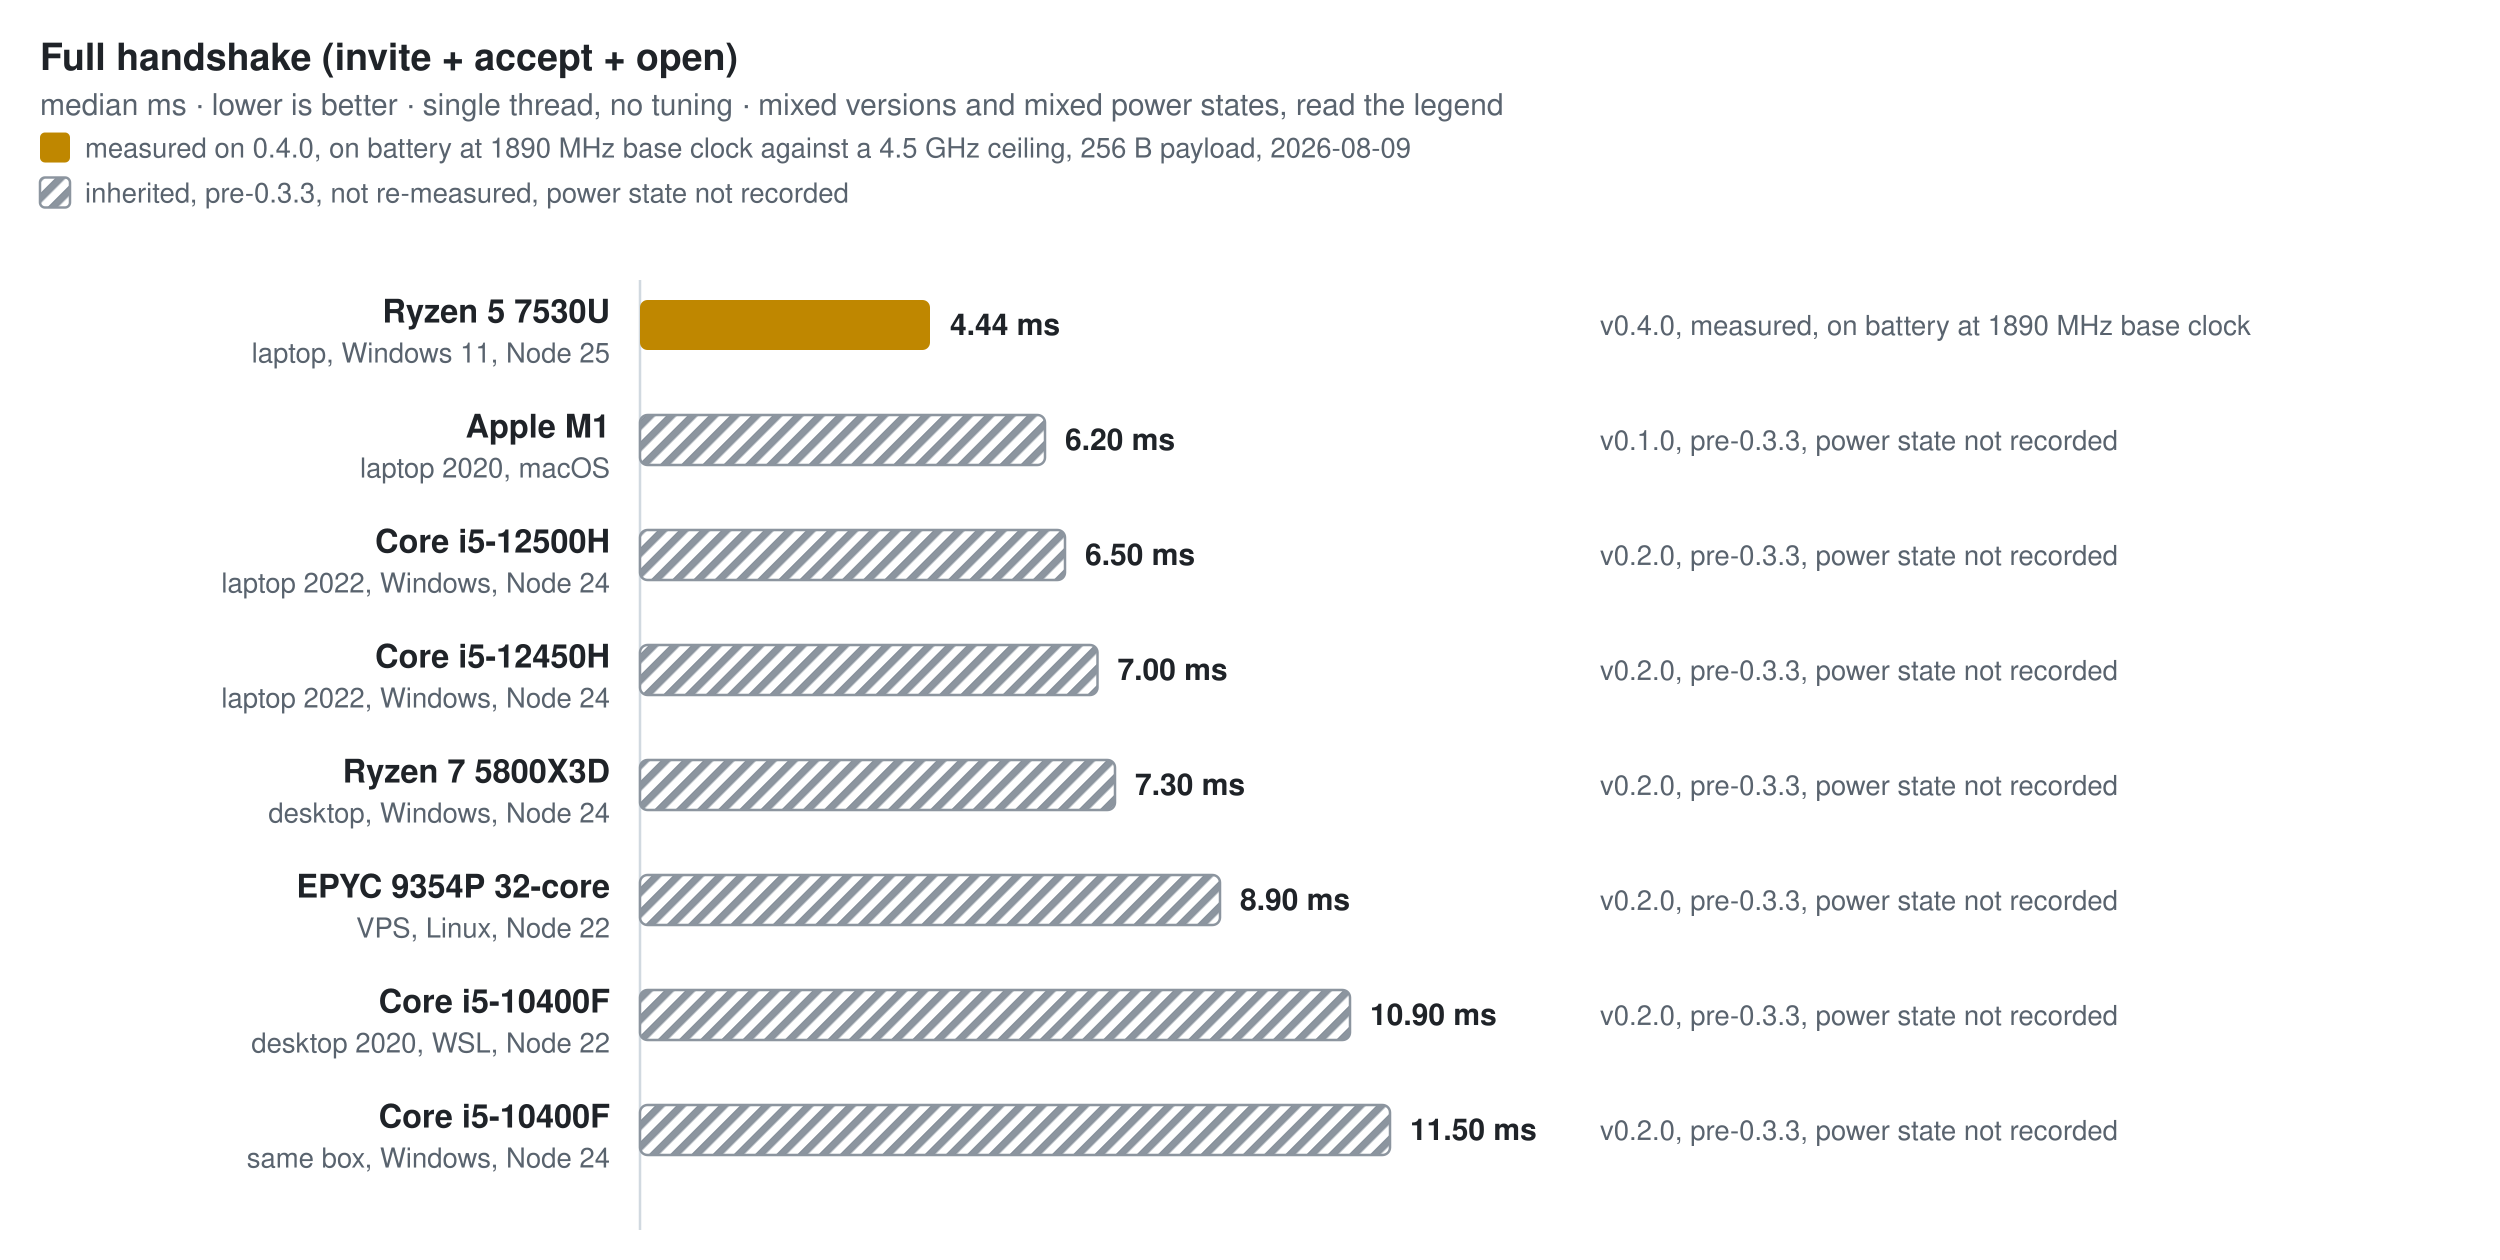
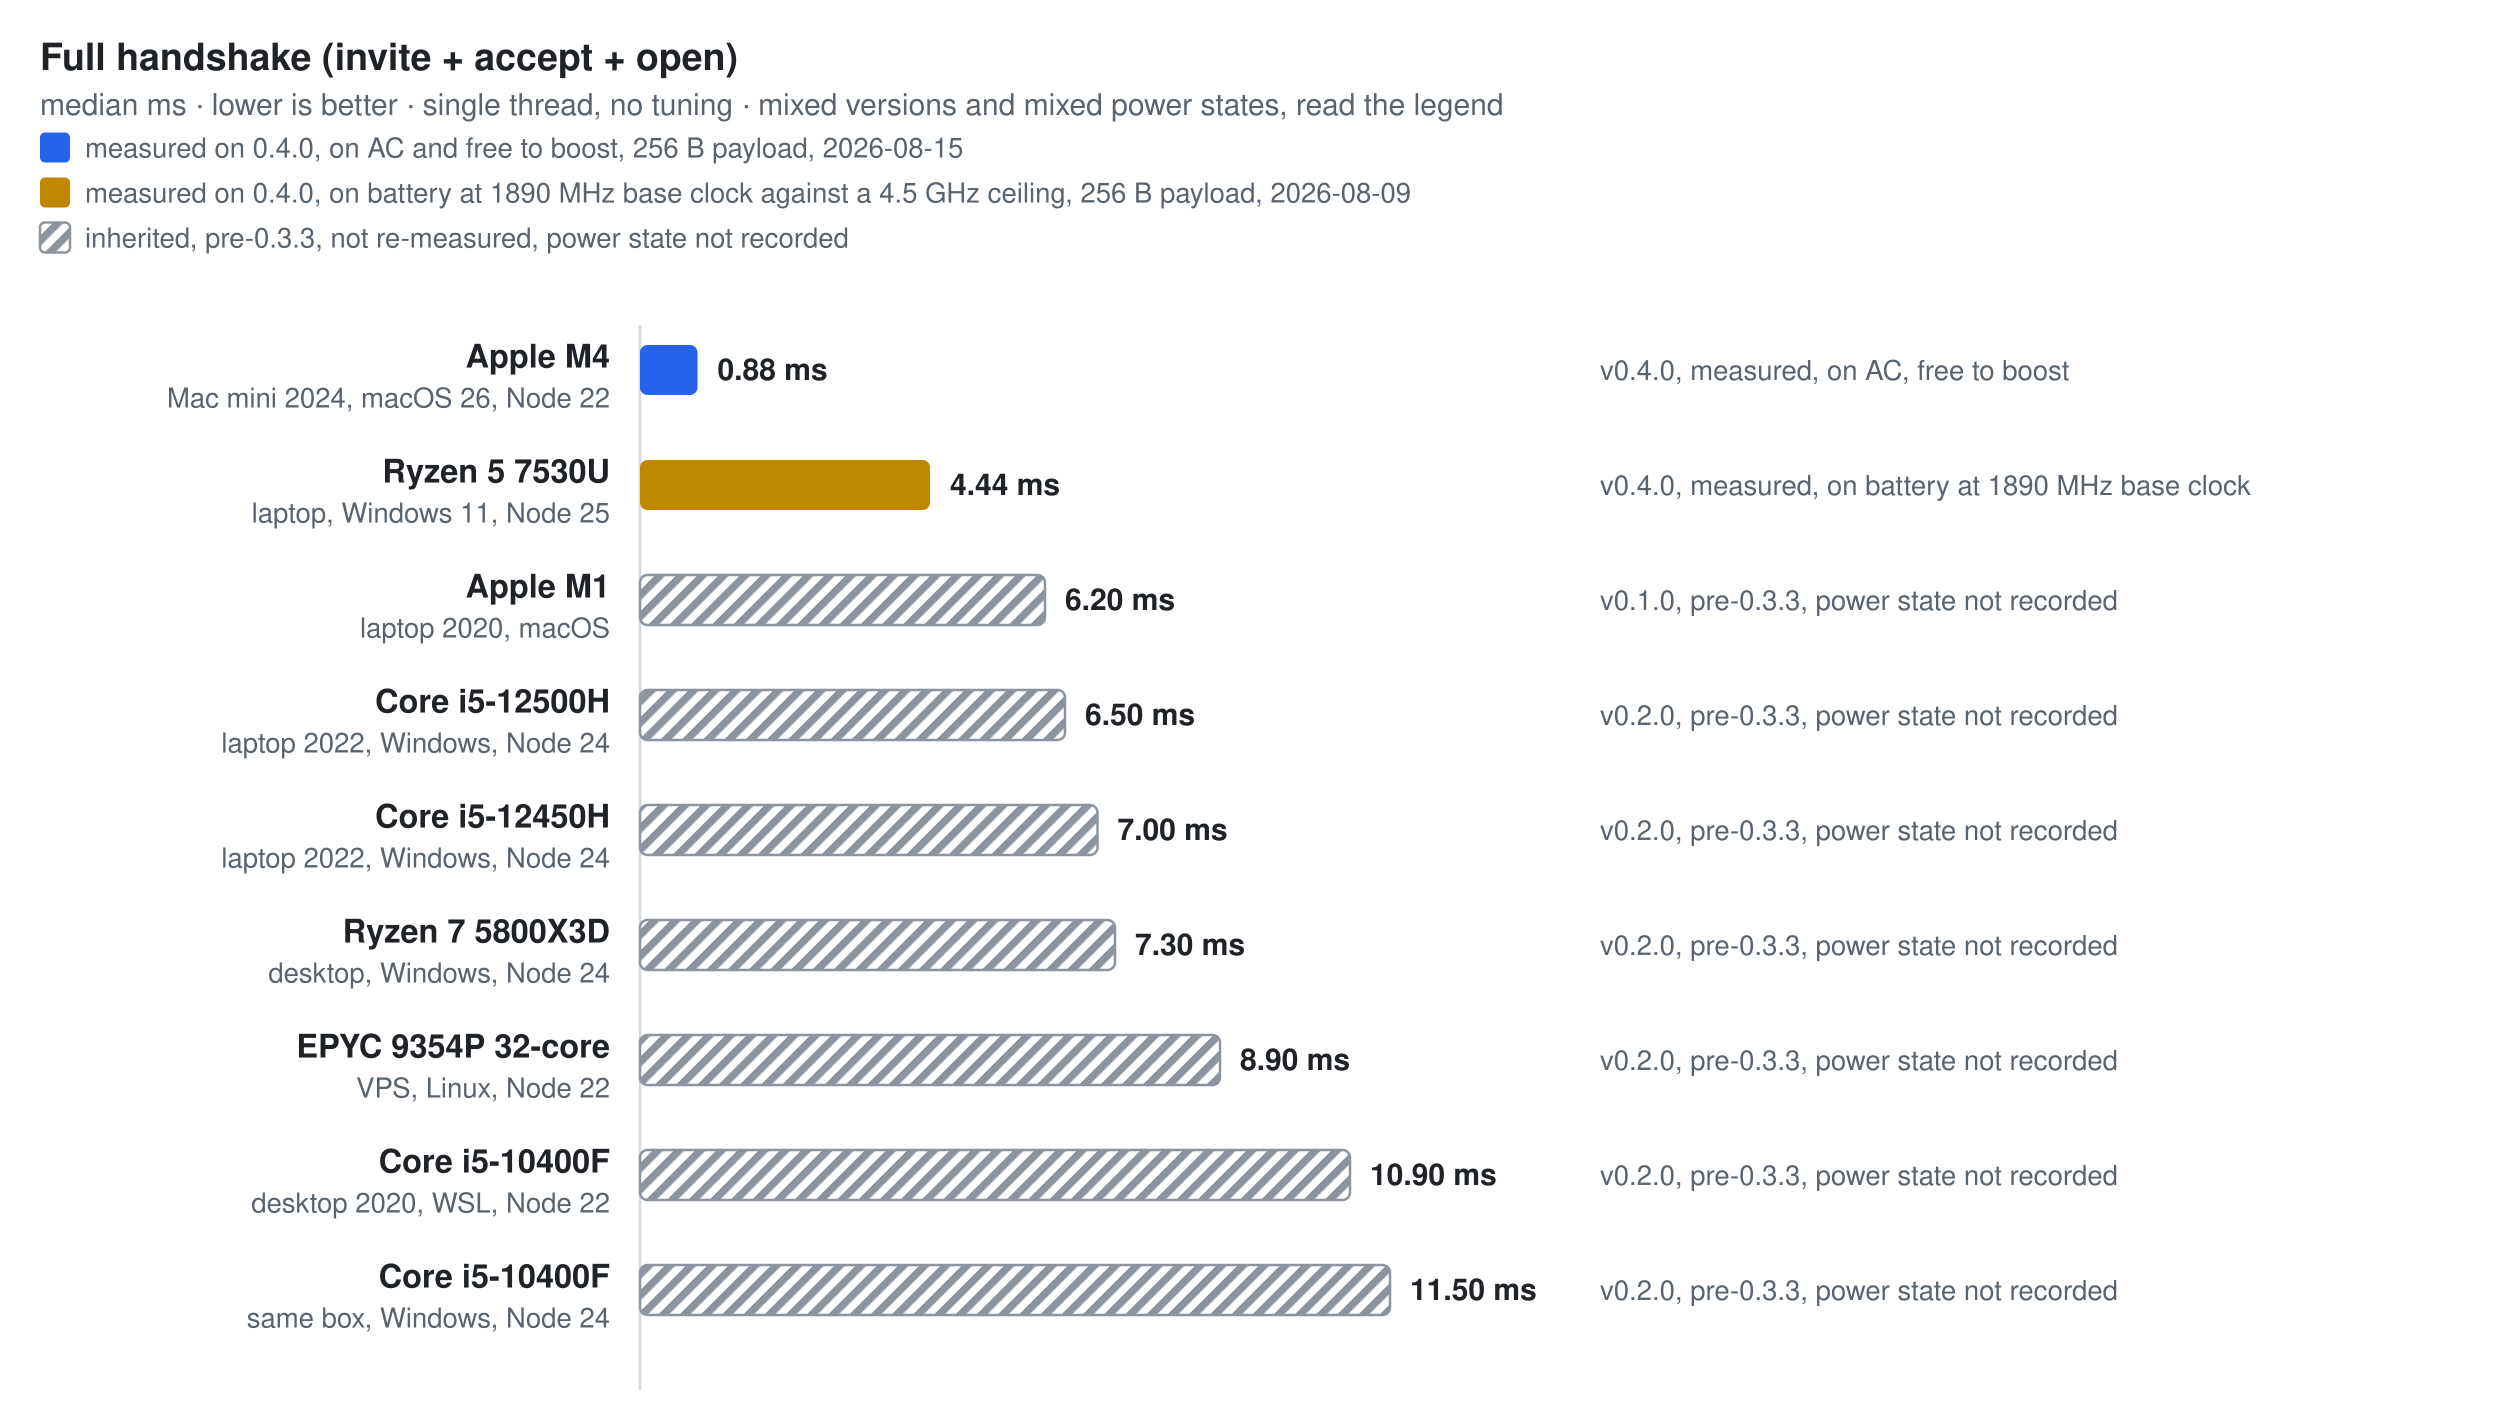
- <svg xmlns="http://www.w3.org/2000/svg" width="1000" height="504" viewBox="0 0 1000 504" role="img" aria-label="Full handshake (invite + accept + open), median ms per machine, lower is better: Ryzen 5 7530U 4.44 (v0.4.0, measured, on battery at 1890 MHz base clock), Apple M1 6.20 (v0.1.0, pre-0.3.3, power state not recorded), Core i5-12500H 6.50 (v0.2.0, pre-0.3.3, power state not recorded), Core i5-12450H 7.00 (v0.2.0, pre-0.3.3, power state not recorded), Ryzen 7 5800X3D 7.30 (v0.2.0, pre-0.3.3, power state not recorded), EPYC 9354P 32-core 8.90 (v0.2.0, pre-0.3.3, power state not recorded), Core i5-10400F 10.90 (v0.2.0, pre-0.3.3, power state not recorded), Core i5-10400F 11.50 (v0.2.0, pre-0.3.3, power state not recorded). Only the Ryzen 5 7530U row is measured on 0.4.0. Every inherited row predates the native curve and hash backends added in 0.3.3 and none recorded a power state, so the distance between them and the measured row mixes version, backend and CPU clock together and is not a clean hardware ranking. Absolute milliseconds on the measured row are power-state dependent: it was taken on battery at 1890 MHz base clock against a 4.5 GHz boost ceiling, so the same code on mains power is considerably quicker.">
-   <rect width="1000" height="504" fill="#ffffff" />
+ <svg xmlns="http://www.w3.org/2000/svg" width="1000" height="568" viewBox="0 0 1000 568" role="img" aria-label="Full handshake (invite + accept + open), median ms per machine, lower is better: Apple M4 0.88 (v0.4.0, measured, on AC, free to boost), Ryzen 5 7530U 4.44 (v0.4.0, measured, on battery at 1890 MHz base clock), Apple M1 6.20 (v0.1.0, pre-0.3.3, power state not recorded), Core i5-12500H 6.50 (v0.2.0, pre-0.3.3, power state not recorded), Core i5-12450H 7.00 (v0.2.0, pre-0.3.3, power state not recorded), Ryzen 7 5800X3D 7.30 (v0.2.0, pre-0.3.3, power state not recorded), EPYC 9354P 32-core 8.90 (v0.2.0, pre-0.3.3, power state not recorded), Core i5-10400F 10.90 (v0.2.0, pre-0.3.3, power state not recorded), Core i5-10400F 11.50 (v0.2.0, pre-0.3.3, power state not recorded). Only the Apple M4 and Ryzen 5 7530U rows are measured on 0.4.0. Every inherited row predates the native curve and hash backends added in 0.3.3 and none recorded a power state, so the distance between them and the measured rows mixes version, backend and CPU clock together and is not a clean hardware ranking. The measured rows are not comparable to each other either: Apple M4 on AC, free to boost, Ryzen 5 7530U on battery at 1890 MHz base clock, so the distance between them is a power state stacked on a difference in hardware. Absolute milliseconds on the Ryzen 5 7530U row are power-state dependent: it was taken on battery at 1890 MHz base clock against a 4.5 GHz boost ceiling, so the same code on mains power is considerably quicker.">
+   <rect width="1000" height="568" fill="#ffffff" />
  <defs>
    <pattern id="stale" width="6" height="6" patternUnits="userSpaceOnUse" patternTransform="rotate(45)">
      <rect width="6" height="6" fill="#ffffff" />
      <rect width="3" height="6" fill="#8c959f" />
    </pattern>
  </defs>
  <text x="16" y="28" font-family="-apple-system,BlinkMacSystemFont,'Segoe UI',Helvetica,Arial,sans-serif" font-size="15" font-weight="700" fill="#1f2328">Full handshake (invite + accept + open)</text>
  <text x="16" y="46" font-family="-apple-system,BlinkMacSystemFont,'Segoe UI',Helvetica,Arial,sans-serif" font-size="12" fill="#59636e">median ms · lower is better · single thread, no tuning · mixed versions and mixed power states, read the legend</text>
-   <rect x="16" y="53" width="12" height="12" rx="2" fill="#bf8700" />
-   <text x="34" y="63" font-family="-apple-system,BlinkMacSystemFont,'Segoe UI',Helvetica,Arial,sans-serif" font-size="11" fill="#59636e">measured on 0.4.0, on battery at 1890 MHz base clock against a 4.5 GHz ceiling, 256 B payload, 2026-08-09</text>
-   <rect x="16" y="71" width="12" height="12" rx="2" fill="url(#stale)" stroke="#8c959f" stroke-width="1" />
-   <text x="34" y="81" font-family="-apple-system,BlinkMacSystemFont,'Segoe UI',Helvetica,Arial,sans-serif" font-size="11" fill="#59636e">inherited, pre-0.3.3, not re-measured, power state not recorded</text>
-   <line x1="256" y1="112" x2="256" y2="492" stroke="#d1d9e0" stroke-width="1" />
-   <text x="244" y="129" text-anchor="end" font-family="-apple-system,BlinkMacSystemFont,'Segoe UI',Helvetica,Arial,sans-serif" font-size="13" font-weight="600" fill="#1f2328">Ryzen 5 7530U</text>
-   <text x="244" y="145" text-anchor="end" font-family="-apple-system,BlinkMacSystemFont,'Segoe UI',Helvetica,Arial,sans-serif" font-size="11" fill="#59636e">laptop, Windows 11, Node 25</text>
-   <rect x="256" y="120" width="116" height="20" rx="3" fill="#bf8700" />
-   <text x="380" y="134" font-family="-apple-system,BlinkMacSystemFont,'Segoe UI',Helvetica,Arial,sans-serif" font-size="12" font-weight="600" fill="#1f2328">4.44 ms</text>
-   <text x="640" y="134" font-family="-apple-system,BlinkMacSystemFont,'Segoe UI',Helvetica,Arial,sans-serif" font-size="11" fill="#59636e">v0.4.0, measured, on battery at 1890 MHz base clock</text>
-   <text x="244" y="175" text-anchor="end" font-family="-apple-system,BlinkMacSystemFont,'Segoe UI',Helvetica,Arial,sans-serif" font-size="13" font-weight="600" fill="#1f2328">Apple M1</text>
-   <text x="244" y="191" text-anchor="end" font-family="-apple-system,BlinkMacSystemFont,'Segoe UI',Helvetica,Arial,sans-serif" font-size="11" fill="#59636e">laptop 2020, macOS</text>
-   <rect x="256" y="166" width="162" height="20" rx="3" fill="url(#stale)" stroke="#8c959f" stroke-width="1" />
-   <text x="426" y="180" font-family="-apple-system,BlinkMacSystemFont,'Segoe UI',Helvetica,Arial,sans-serif" font-size="12" font-weight="600" fill="#1f2328">6.20 ms</text>
-   <text x="640" y="180" font-family="-apple-system,BlinkMacSystemFont,'Segoe UI',Helvetica,Arial,sans-serif" font-size="11" fill="#59636e">v0.1.0, pre-0.3.3, power state not recorded</text>
-   <text x="244" y="221" text-anchor="end" font-family="-apple-system,BlinkMacSystemFont,'Segoe UI',Helvetica,Arial,sans-serif" font-size="13" font-weight="600" fill="#1f2328">Core i5-12500H</text>
-   <text x="244" y="237" text-anchor="end" font-family="-apple-system,BlinkMacSystemFont,'Segoe UI',Helvetica,Arial,sans-serif" font-size="11" fill="#59636e">laptop 2022, Windows, Node 24</text>
-   <rect x="256" y="212" width="170" height="20" rx="3" fill="url(#stale)" stroke="#8c959f" stroke-width="1" />
-   <text x="434" y="226" font-family="-apple-system,BlinkMacSystemFont,'Segoe UI',Helvetica,Arial,sans-serif" font-size="12" font-weight="600" fill="#1f2328">6.50 ms</text>
-   <text x="640" y="226" font-family="-apple-system,BlinkMacSystemFont,'Segoe UI',Helvetica,Arial,sans-serif" font-size="11" fill="#59636e">v0.2.0, pre-0.3.3, power state not recorded</text>
-   <text x="244" y="267" text-anchor="end" font-family="-apple-system,BlinkMacSystemFont,'Segoe UI',Helvetica,Arial,sans-serif" font-size="13" font-weight="600" fill="#1f2328">Core i5-12450H</text>
-   <text x="244" y="283" text-anchor="end" font-family="-apple-system,BlinkMacSystemFont,'Segoe UI',Helvetica,Arial,sans-serif" font-size="11" fill="#59636e">laptop 2022, Windows, Node 24</text>
-   <rect x="256" y="258" width="183" height="20" rx="3" fill="url(#stale)" stroke="#8c959f" stroke-width="1" />
-   <text x="447" y="272" font-family="-apple-system,BlinkMacSystemFont,'Segoe UI',Helvetica,Arial,sans-serif" font-size="12" font-weight="600" fill="#1f2328">7.00 ms</text>
-   <text x="640" y="272" font-family="-apple-system,BlinkMacSystemFont,'Segoe UI',Helvetica,Arial,sans-serif" font-size="11" fill="#59636e">v0.2.0, pre-0.3.3, power state not recorded</text>
-   <text x="244" y="313" text-anchor="end" font-family="-apple-system,BlinkMacSystemFont,'Segoe UI',Helvetica,Arial,sans-serif" font-size="13" font-weight="600" fill="#1f2328">Ryzen 7 5800X3D</text>
-   <text x="244" y="329" text-anchor="end" font-family="-apple-system,BlinkMacSystemFont,'Segoe UI',Helvetica,Arial,sans-serif" font-size="11" fill="#59636e">desktop, Windows, Node 24</text>
-   <rect x="256" y="304" width="190" height="20" rx="3" fill="url(#stale)" stroke="#8c959f" stroke-width="1" />
-   <text x="454" y="318" font-family="-apple-system,BlinkMacSystemFont,'Segoe UI',Helvetica,Arial,sans-serif" font-size="12" font-weight="600" fill="#1f2328">7.30 ms</text>
-   <text x="640" y="318" font-family="-apple-system,BlinkMacSystemFont,'Segoe UI',Helvetica,Arial,sans-serif" font-size="11" fill="#59636e">v0.2.0, pre-0.3.3, power state not recorded</text>
-   <text x="244" y="359" text-anchor="end" font-family="-apple-system,BlinkMacSystemFont,'Segoe UI',Helvetica,Arial,sans-serif" font-size="13" font-weight="600" fill="#1f2328">EPYC 9354P 32-core</text>
-   <text x="244" y="375" text-anchor="end" font-family="-apple-system,BlinkMacSystemFont,'Segoe UI',Helvetica,Arial,sans-serif" font-size="11" fill="#59636e">VPS, Linux, Node 22</text>
-   <rect x="256" y="350" width="232" height="20" rx="3" fill="url(#stale)" stroke="#8c959f" stroke-width="1" />
-   <text x="496" y="364" font-family="-apple-system,BlinkMacSystemFont,'Segoe UI',Helvetica,Arial,sans-serif" font-size="12" font-weight="600" fill="#1f2328">8.90 ms</text>
-   <text x="640" y="364" font-family="-apple-system,BlinkMacSystemFont,'Segoe UI',Helvetica,Arial,sans-serif" font-size="11" fill="#59636e">v0.2.0, pre-0.3.3, power state not recorded</text>
-   <text x="244" y="405" text-anchor="end" font-family="-apple-system,BlinkMacSystemFont,'Segoe UI',Helvetica,Arial,sans-serif" font-size="13" font-weight="600" fill="#1f2328">Core i5-10400F</text>
-   <text x="244" y="421" text-anchor="end" font-family="-apple-system,BlinkMacSystemFont,'Segoe UI',Helvetica,Arial,sans-serif" font-size="11" fill="#59636e">desktop 2020, WSL, Node 22</text>
-   <rect x="256" y="396" width="284" height="20" rx="3" fill="url(#stale)" stroke="#8c959f" stroke-width="1" />
-   <text x="548" y="410" font-family="-apple-system,BlinkMacSystemFont,'Segoe UI',Helvetica,Arial,sans-serif" font-size="12" font-weight="600" fill="#1f2328">10.90 ms</text>
-   <text x="640" y="410" font-family="-apple-system,BlinkMacSystemFont,'Segoe UI',Helvetica,Arial,sans-serif" font-size="11" fill="#59636e">v0.2.0, pre-0.3.3, power state not recorded</text>
-   <text x="244" y="451" text-anchor="end" font-family="-apple-system,BlinkMacSystemFont,'Segoe UI',Helvetica,Arial,sans-serif" font-size="13" font-weight="600" fill="#1f2328">Core i5-10400F</text>
-   <text x="244" y="467" text-anchor="end" font-family="-apple-system,BlinkMacSystemFont,'Segoe UI',Helvetica,Arial,sans-serif" font-size="11" fill="#59636e">same box, Windows, Node 24</text>
-   <rect x="256" y="442" width="300" height="20" rx="3" fill="url(#stale)" stroke="#8c959f" stroke-width="1" />
-   <text x="564" y="456" font-family="-apple-system,BlinkMacSystemFont,'Segoe UI',Helvetica,Arial,sans-serif" font-size="12" font-weight="600" fill="#1f2328">11.50 ms</text>
-   <text x="640" y="456" font-family="-apple-system,BlinkMacSystemFont,'Segoe UI',Helvetica,Arial,sans-serif" font-size="11" fill="#59636e">v0.2.0, pre-0.3.3, power state not recorded</text>
+   <rect x="16" y="53" width="12" height="12" rx="2" fill="#2563eb" />
+   <text x="34" y="63" font-family="-apple-system,BlinkMacSystemFont,'Segoe UI',Helvetica,Arial,sans-serif" font-size="11" fill="#59636e">measured on 0.4.0, on AC and free to boost, 256 B payload, 2026-08-15</text>
+   <rect x="16" y="71" width="12" height="12" rx="2" fill="#bf8700" />
+   <text x="34" y="81" font-family="-apple-system,BlinkMacSystemFont,'Segoe UI',Helvetica,Arial,sans-serif" font-size="11" fill="#59636e">measured on 0.4.0, on battery at 1890 MHz base clock against a 4.5 GHz ceiling, 256 B payload, 2026-08-09</text>
+   <rect x="16" y="89" width="12" height="12" rx="2" fill="url(#stale)" stroke="#8c959f" stroke-width="1" />
+   <text x="34" y="99" font-family="-apple-system,BlinkMacSystemFont,'Segoe UI',Helvetica,Arial,sans-serif" font-size="11" fill="#59636e">inherited, pre-0.3.3, not re-measured, power state not recorded</text>
+   <line x1="256" y1="130" x2="256" y2="556" stroke="#d1d9e0" stroke-width="1" />
+   <text x="244" y="147" text-anchor="end" font-family="-apple-system,BlinkMacSystemFont,'Segoe UI',Helvetica,Arial,sans-serif" font-size="13" font-weight="600" fill="#1f2328">Apple M4</text>
+   <text x="244" y="163" text-anchor="end" font-family="-apple-system,BlinkMacSystemFont,'Segoe UI',Helvetica,Arial,sans-serif" font-size="11" fill="#59636e">Mac mini 2024, macOS 26, Node 22</text>
+   <rect x="256" y="138" width="23" height="20" rx="3" fill="#2563eb" />
+   <text x="287" y="152" font-family="-apple-system,BlinkMacSystemFont,'Segoe UI',Helvetica,Arial,sans-serif" font-size="12" font-weight="600" fill="#1f2328">0.88 ms</text>
+   <text x="640" y="152" font-family="-apple-system,BlinkMacSystemFont,'Segoe UI',Helvetica,Arial,sans-serif" font-size="11" fill="#59636e">v0.4.0, measured, on AC, free to boost</text>
+   <text x="244" y="193" text-anchor="end" font-family="-apple-system,BlinkMacSystemFont,'Segoe UI',Helvetica,Arial,sans-serif" font-size="13" font-weight="600" fill="#1f2328">Ryzen 5 7530U</text>
+   <text x="244" y="209" text-anchor="end" font-family="-apple-system,BlinkMacSystemFont,'Segoe UI',Helvetica,Arial,sans-serif" font-size="11" fill="#59636e">laptop, Windows 11, Node 25</text>
+   <rect x="256" y="184" width="116" height="20" rx="3" fill="#bf8700" />
+   <text x="380" y="198" font-family="-apple-system,BlinkMacSystemFont,'Segoe UI',Helvetica,Arial,sans-serif" font-size="12" font-weight="600" fill="#1f2328">4.44 ms</text>
+   <text x="640" y="198" font-family="-apple-system,BlinkMacSystemFont,'Segoe UI',Helvetica,Arial,sans-serif" font-size="11" fill="#59636e">v0.4.0, measured, on battery at 1890 MHz base clock</text>
+   <text x="244" y="239" text-anchor="end" font-family="-apple-system,BlinkMacSystemFont,'Segoe UI',Helvetica,Arial,sans-serif" font-size="13" font-weight="600" fill="#1f2328">Apple M1</text>
+   <text x="244" y="255" text-anchor="end" font-family="-apple-system,BlinkMacSystemFont,'Segoe UI',Helvetica,Arial,sans-serif" font-size="11" fill="#59636e">laptop 2020, macOS</text>
+   <rect x="256" y="230" width="162" height="20" rx="3" fill="url(#stale)" stroke="#8c959f" stroke-width="1" />
+   <text x="426" y="244" font-family="-apple-system,BlinkMacSystemFont,'Segoe UI',Helvetica,Arial,sans-serif" font-size="12" font-weight="600" fill="#1f2328">6.20 ms</text>
+   <text x="640" y="244" font-family="-apple-system,BlinkMacSystemFont,'Segoe UI',Helvetica,Arial,sans-serif" font-size="11" fill="#59636e">v0.1.0, pre-0.3.3, power state not recorded</text>
+   <text x="244" y="285" text-anchor="end" font-family="-apple-system,BlinkMacSystemFont,'Segoe UI',Helvetica,Arial,sans-serif" font-size="13" font-weight="600" fill="#1f2328">Core i5-12500H</text>
+   <text x="244" y="301" text-anchor="end" font-family="-apple-system,BlinkMacSystemFont,'Segoe UI',Helvetica,Arial,sans-serif" font-size="11" fill="#59636e">laptop 2022, Windows, Node 24</text>
+   <rect x="256" y="276" width="170" height="20" rx="3" fill="url(#stale)" stroke="#8c959f" stroke-width="1" />
+   <text x="434" y="290" font-family="-apple-system,BlinkMacSystemFont,'Segoe UI',Helvetica,Arial,sans-serif" font-size="12" font-weight="600" fill="#1f2328">6.50 ms</text>
+   <text x="640" y="290" font-family="-apple-system,BlinkMacSystemFont,'Segoe UI',Helvetica,Arial,sans-serif" font-size="11" fill="#59636e">v0.2.0, pre-0.3.3, power state not recorded</text>
+   <text x="244" y="331" text-anchor="end" font-family="-apple-system,BlinkMacSystemFont,'Segoe UI',Helvetica,Arial,sans-serif" font-size="13" font-weight="600" fill="#1f2328">Core i5-12450H</text>
+   <text x="244" y="347" text-anchor="end" font-family="-apple-system,BlinkMacSystemFont,'Segoe UI',Helvetica,Arial,sans-serif" font-size="11" fill="#59636e">laptop 2022, Windows, Node 24</text>
+   <rect x="256" y="322" width="183" height="20" rx="3" fill="url(#stale)" stroke="#8c959f" stroke-width="1" />
+   <text x="447" y="336" font-family="-apple-system,BlinkMacSystemFont,'Segoe UI',Helvetica,Arial,sans-serif" font-size="12" font-weight="600" fill="#1f2328">7.00 ms</text>
+   <text x="640" y="336" font-family="-apple-system,BlinkMacSystemFont,'Segoe UI',Helvetica,Arial,sans-serif" font-size="11" fill="#59636e">v0.2.0, pre-0.3.3, power state not recorded</text>
+   <text x="244" y="377" text-anchor="end" font-family="-apple-system,BlinkMacSystemFont,'Segoe UI',Helvetica,Arial,sans-serif" font-size="13" font-weight="600" fill="#1f2328">Ryzen 7 5800X3D</text>
+   <text x="244" y="393" text-anchor="end" font-family="-apple-system,BlinkMacSystemFont,'Segoe UI',Helvetica,Arial,sans-serif" font-size="11" fill="#59636e">desktop, Windows, Node 24</text>
+   <rect x="256" y="368" width="190" height="20" rx="3" fill="url(#stale)" stroke="#8c959f" stroke-width="1" />
+   <text x="454" y="382" font-family="-apple-system,BlinkMacSystemFont,'Segoe UI',Helvetica,Arial,sans-serif" font-size="12" font-weight="600" fill="#1f2328">7.30 ms</text>
+   <text x="640" y="382" font-family="-apple-system,BlinkMacSystemFont,'Segoe UI',Helvetica,Arial,sans-serif" font-size="11" fill="#59636e">v0.2.0, pre-0.3.3, power state not recorded</text>
+   <text x="244" y="423" text-anchor="end" font-family="-apple-system,BlinkMacSystemFont,'Segoe UI',Helvetica,Arial,sans-serif" font-size="13" font-weight="600" fill="#1f2328">EPYC 9354P 32-core</text>
+   <text x="244" y="439" text-anchor="end" font-family="-apple-system,BlinkMacSystemFont,'Segoe UI',Helvetica,Arial,sans-serif" font-size="11" fill="#59636e">VPS, Linux, Node 22</text>
+   <rect x="256" y="414" width="232" height="20" rx="3" fill="url(#stale)" stroke="#8c959f" stroke-width="1" />
+   <text x="496" y="428" font-family="-apple-system,BlinkMacSystemFont,'Segoe UI',Helvetica,Arial,sans-serif" font-size="12" font-weight="600" fill="#1f2328">8.90 ms</text>
+   <text x="640" y="428" font-family="-apple-system,BlinkMacSystemFont,'Segoe UI',Helvetica,Arial,sans-serif" font-size="11" fill="#59636e">v0.2.0, pre-0.3.3, power state not recorded</text>
+   <text x="244" y="469" text-anchor="end" font-family="-apple-system,BlinkMacSystemFont,'Segoe UI',Helvetica,Arial,sans-serif" font-size="13" font-weight="600" fill="#1f2328">Core i5-10400F</text>
+   <text x="244" y="485" text-anchor="end" font-family="-apple-system,BlinkMacSystemFont,'Segoe UI',Helvetica,Arial,sans-serif" font-size="11" fill="#59636e">desktop 2020, WSL, Node 22</text>
+   <rect x="256" y="460" width="284" height="20" rx="3" fill="url(#stale)" stroke="#8c959f" stroke-width="1" />
+   <text x="548" y="474" font-family="-apple-system,BlinkMacSystemFont,'Segoe UI',Helvetica,Arial,sans-serif" font-size="12" font-weight="600" fill="#1f2328">10.90 ms</text>
+   <text x="640" y="474" font-family="-apple-system,BlinkMacSystemFont,'Segoe UI',Helvetica,Arial,sans-serif" font-size="11" fill="#59636e">v0.2.0, pre-0.3.3, power state not recorded</text>
+   <text x="244" y="515" text-anchor="end" font-family="-apple-system,BlinkMacSystemFont,'Segoe UI',Helvetica,Arial,sans-serif" font-size="13" font-weight="600" fill="#1f2328">Core i5-10400F</text>
+   <text x="244" y="531" text-anchor="end" font-family="-apple-system,BlinkMacSystemFont,'Segoe UI',Helvetica,Arial,sans-serif" font-size="11" fill="#59636e">same box, Windows, Node 24</text>
+   <rect x="256" y="506" width="300" height="20" rx="3" fill="url(#stale)" stroke="#8c959f" stroke-width="1" />
+   <text x="564" y="520" font-family="-apple-system,BlinkMacSystemFont,'Segoe UI',Helvetica,Arial,sans-serif" font-size="12" font-weight="600" fill="#1f2328">11.50 ms</text>
+   <text x="640" y="520" font-family="-apple-system,BlinkMacSystemFont,'Segoe UI',Helvetica,Arial,sans-serif" font-size="11" fill="#59636e">v0.2.0, pre-0.3.3, power state not recorded</text>
</svg>
